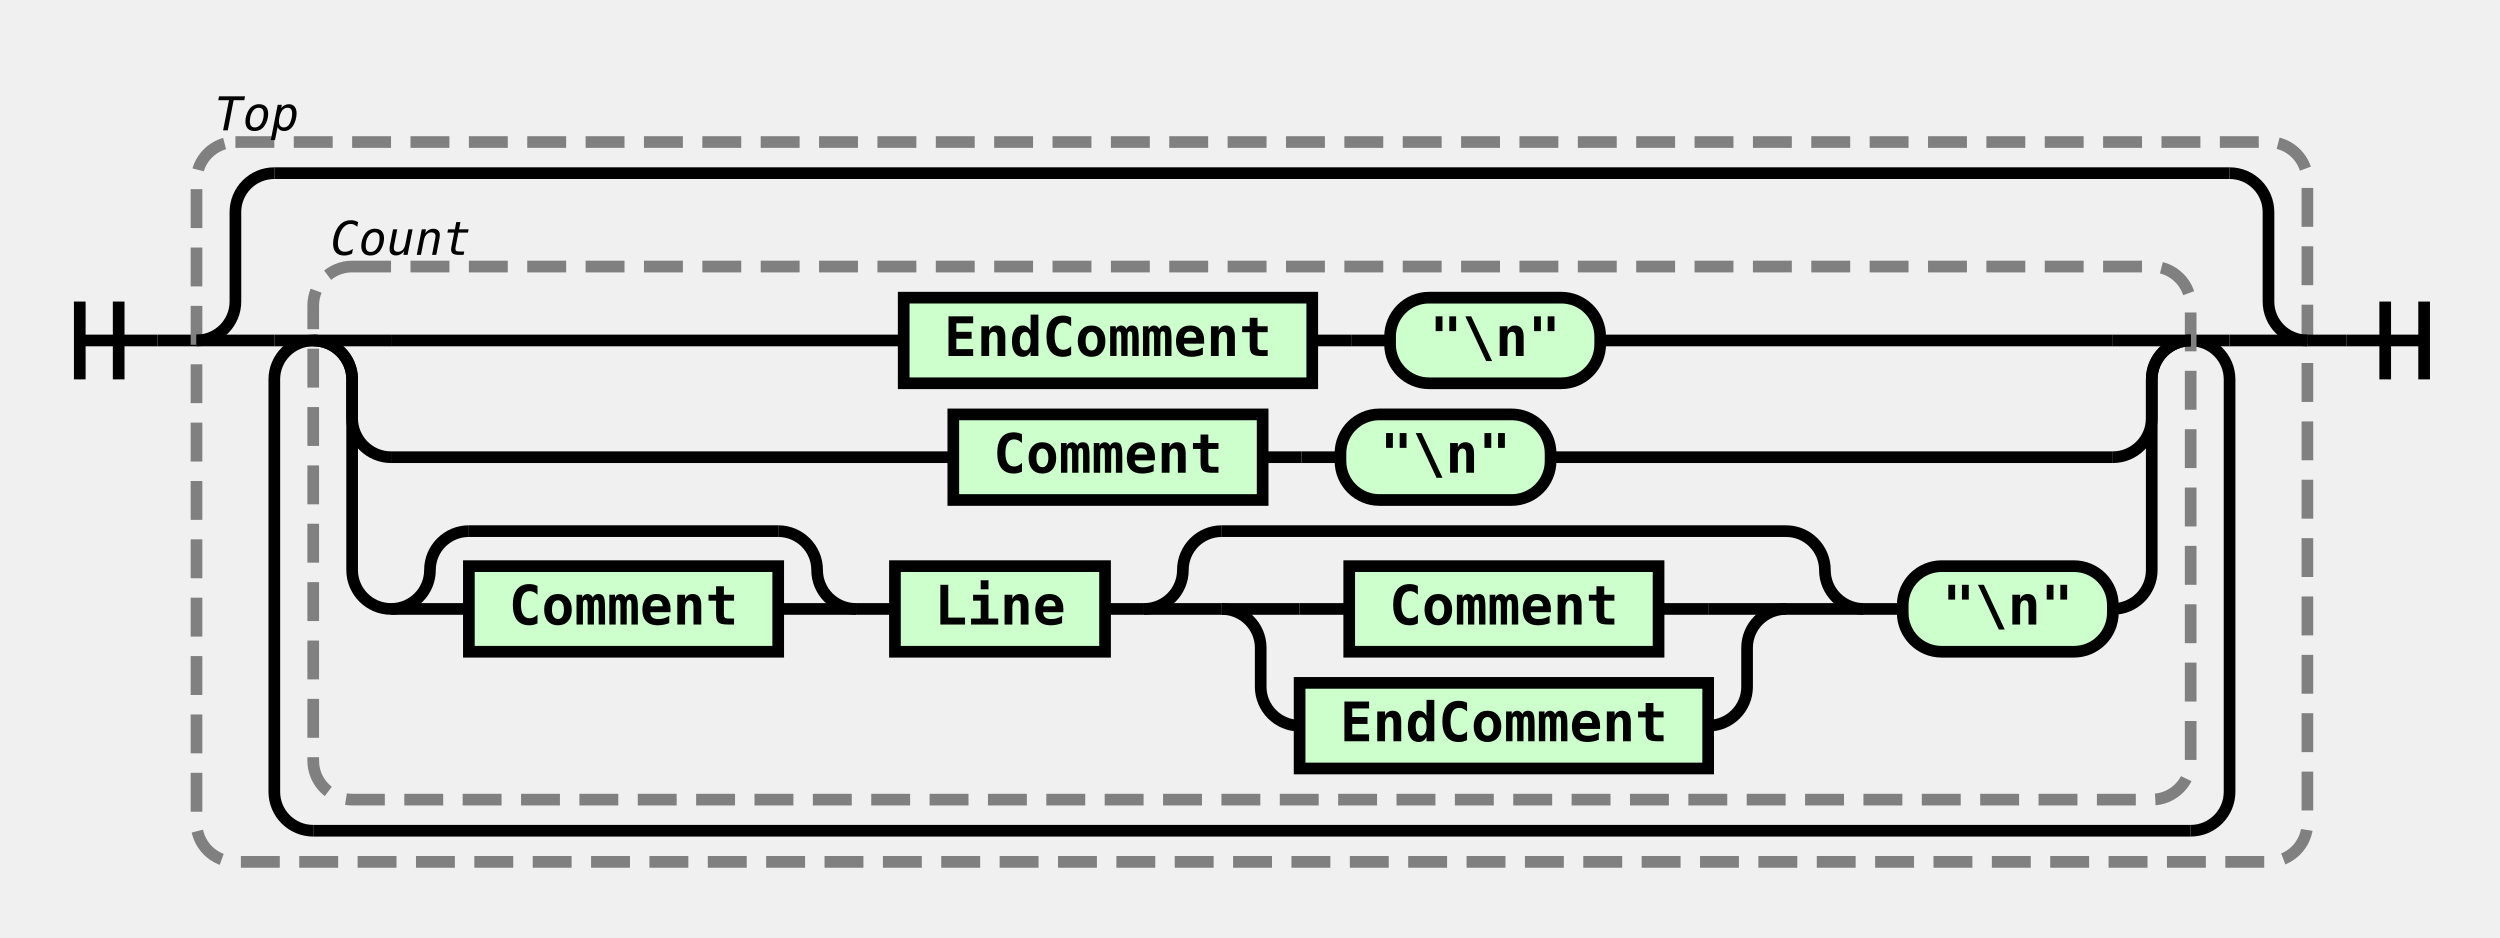
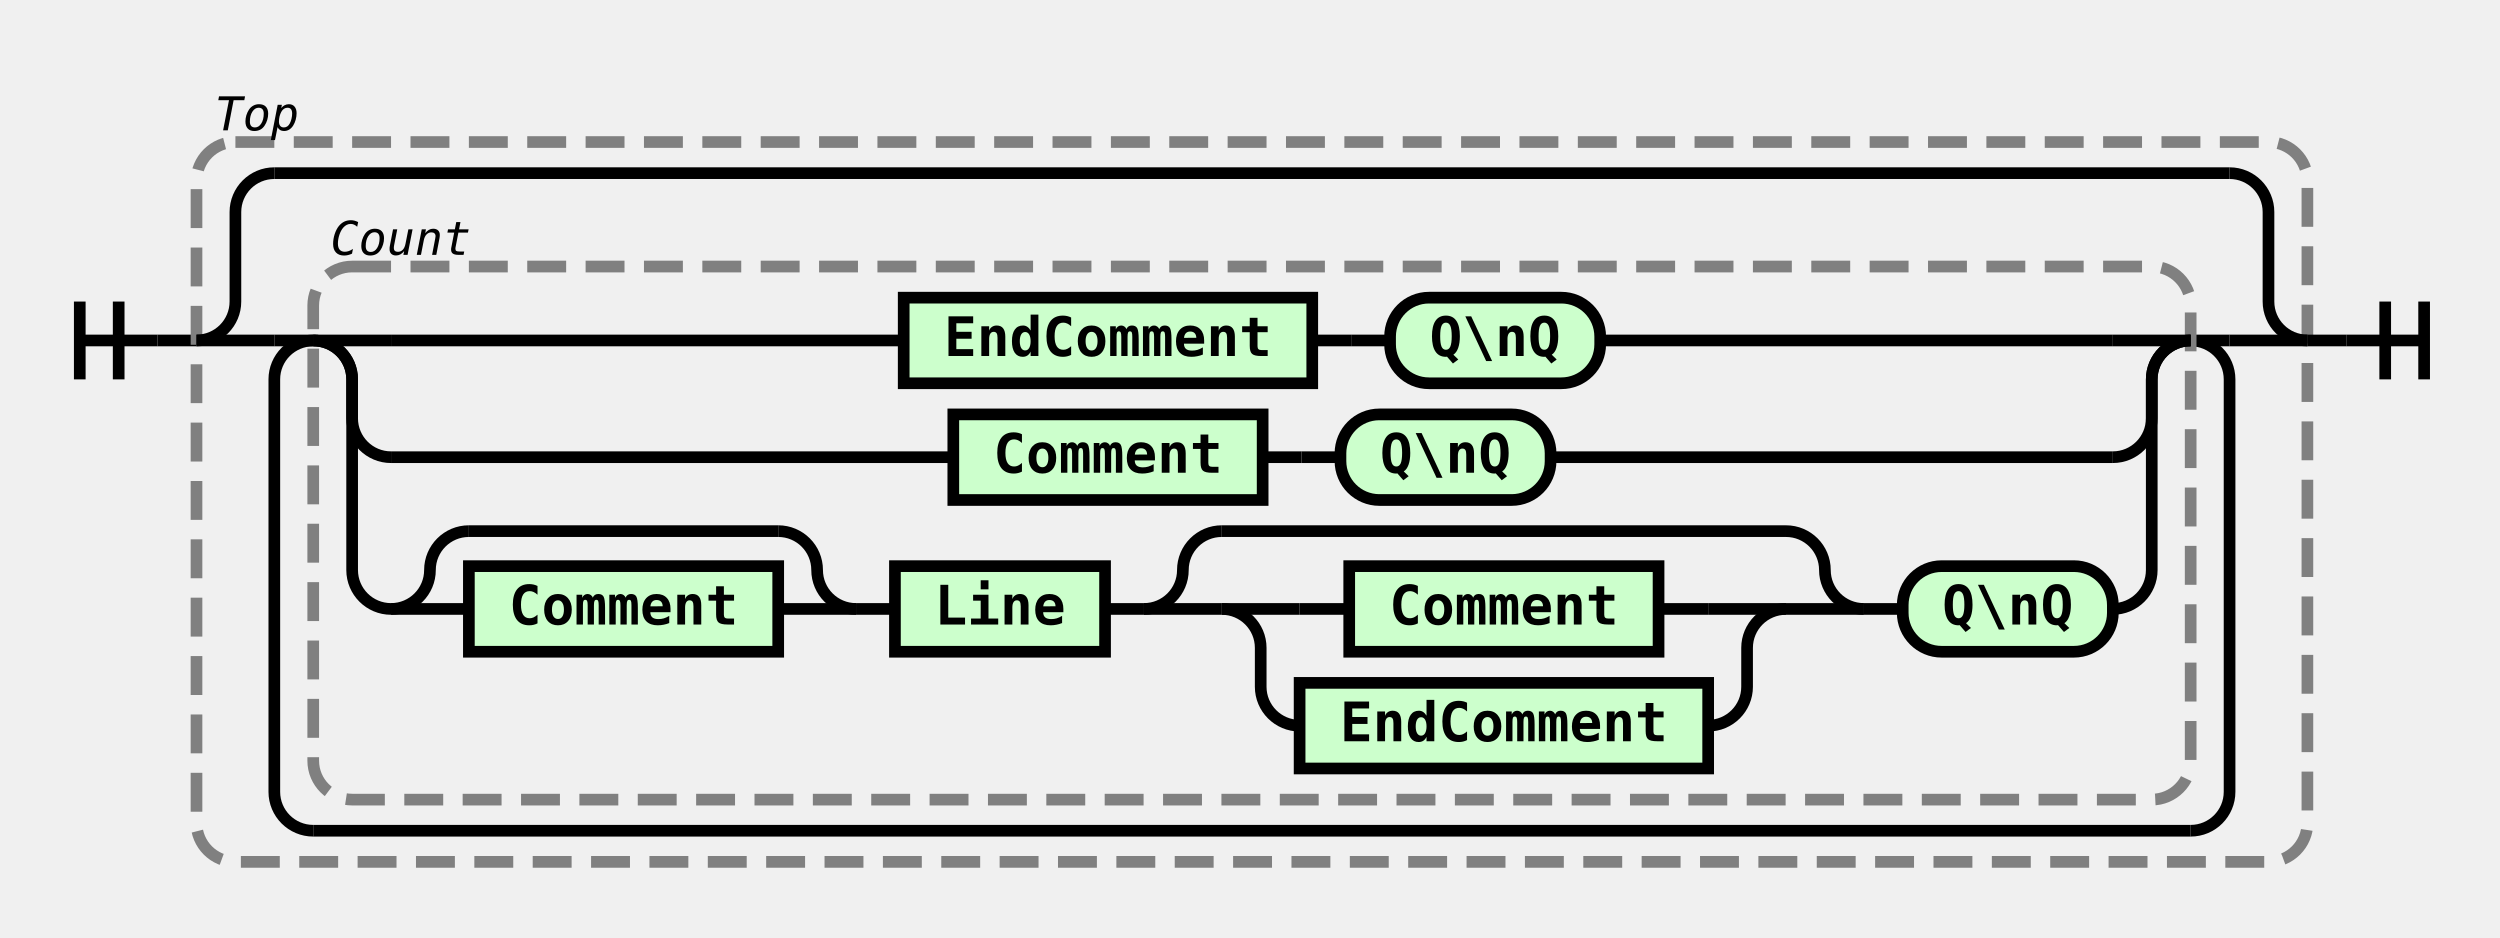
<svg xmlns="http://www.w3.org/2000/svg" class="railroad-diagram" width="642.5" height="241" viewBox="0 0 642.5 241">
  <g transform="translate(.5 .5)">
    <g class="Start">
      <path d="M20 77v20m10 -20v20m-10 -10h20" />
    </g>
    <path d="M40 87h10" />
    <g class="Group rule">
      <path d="M50 87h0" />
      <path d="M592.5 87h0" />
      <rect x="50" y="36" width="542.5" height="185" rx="10" ry="10" class="group-box" />
      <g class="Choice">
        <path d="M50 87h0" />
        <path d="M592.5 87h0" />
        <path d="M50 87a10 10 0 0 0 10 -10v-23a10 10 0 0 1 10 -10" />
        <g class="Skip">
          <path d="M70 44h502.5" />
        </g>
        <path d="M572.5 44a10 10 0 0 1 10 10v23a10 10 0 0 0 10 10" />
        <path d="M50 87h20" />
        <g class="OneOrMore">
          <path d="M70 87h0" />
          <path d="M572.5 87h0" />
          <path d="M80 87a10 10 0 0 0 -10 10v106a10 10 0 0 0 10 10" />
          <g class="Skip">
            <path d="M80 213h482.5" />
          </g>
          <path d="M562.5 213a10 10 0 0 0 10 -10v-106a10 10 0 0 0 -10 -10" />
          <path d="M70 87h10" />
          <path d="M562.5 87h10" />
          <g class="Group rule">
            <path d="M80 87h0" />
            <path d="M562.5 87h0" />
            <rect x="80" y="68" width="482.5" height="137" rx="10" ry="10" class="group-box" />
            <g class="Choice">
              <path d="M80 87h0" />
              <path d="M562.5 87h0" />
              <path d="M80 87h20" />
              <g class="Sequence">
                <path d="M100 87h131.75" />
                <path d="M410.75 87h131.75" />
                <path d="M336.75 87h10" />
                <g class="non-terminal rule-ref">
                  <path d="M231.75 87h0" />
                  <path d="M336.75 87h0" />
                  <rect x="231.75" y="76" width="105" height="22" />
                  <text x="284.25" y="91">EndComment</text>
                </g>
                <path d="M346.75 87h10" />
                <g class="terminal literal">
                  <path d="M356.75 87h0" />
                  <path d="M410.75 87h0" />
                  <rect x="356.75" y="76" width="54" height="22" rx="10" ry="10" />
-                   <text x="383.75" y="91">"\n"</text>
+                   <text x="383.75" y="91">Q\nQ</text>
                </g>
              </g>
              <path d="M542.5 87h20" />
              <path d="M80 87a10 10 0 0 1 10 10v10a10 10 0 0 0 10 10" />
              <g class="Sequence">
                <path d="M100 117h144.5" />
                <path d="M398 117h144.5" />
                <path d="M324 117h10" />
                <g class="non-terminal rule-ref">
                  <path d="M244.5 117h0" />
                  <path d="M324 117h0" />
                  <rect x="244.5" y="106" width="79.5" height="22" />
                  <text x="284.25" y="121">Comment</text>
                </g>
                <path d="M334 117h10" />
                <g class="terminal literal">
                  <path d="M344 117h0" />
                  <path d="M398 117h0" />
                  <rect x="344" y="106" width="54" height="22" rx="10" ry="10" />
-                   <text x="371" y="121">"\n"</text>
+                   <text x="371" y="121">Q\nQ</text>
                </g>
              </g>
              <path d="M542.5 117a10 10 0 0 0 10 -10v-10a10 10 0 0 1 10 -10" />
              <path d="M80 87a10 10 0 0 1 10 10v49a10 10 0 0 0 10 10" />
              <g class="Sequence">
                <path d="M100 156h0" />
                <path d="M542.5 156h0" />
                <g class="Choice">
                  <path d="M100 156h0" />
                  <path d="M219.5 156h0" />
                  <path d="M100 156a10 10 0 0 0 10 -10v0a10 10 0 0 1 10 -10" />
                  <g class="Skip">
                    <path d="M120 136h79.5" />
                  </g>
                  <path d="M199.5 136a10 10 0 0 1 10 10v0a10 10 0 0 0 10 10" />
                  <path d="M100 156h20" />
                  <g class="non-terminal rule-ref">
                    <path d="M120 156h0" />
                    <path d="M199.5 156h0" />
                    <rect x="120" y="145" width="79.5" height="22" />
                    <text x="159.75" y="160">Comment</text>
                  </g>
                  <path d="M199.5 156h20" />
                </g>
                <path d="M219.5 156h10" />
                <path d="M283.5 156h10" />
                <g class="non-terminal rule-ref">
                  <path d="M229.5 156h0" />
                  <path d="M283.5 156h0" />
                  <rect x="229.5" y="145" width="54" height="22" />
                  <text x="256.5" y="160">Line</text>
                </g>
                <g class="Choice">
                  <path d="M293.5 156h0" />
                  <path d="M478.5 156h0" />
                  <path d="M293.5 156a10 10 0 0 0 10 -10v0a10 10 0 0 1 10 -10" />
                  <g class="Skip">
                    <path d="M313.5 136h145" />
                  </g>
                  <path d="M458.5 136a10 10 0 0 1 10 10v0a10 10 0 0 0 10 10" />
                  <path d="M293.5 156h20" />
                  <g class="Choice">
                    <path d="M313.5 156h0" />
                    <path d="M458.5 156h0" />
                    <path d="M313.5 156h20" />
                    <g class="non-terminal rule-ref">
                      <path d="M333.5 156h12.75" />
                      <path d="M425.75 156h12.75" />
                      <rect x="346.25" y="145" width="79.5" height="22" />
                      <text x="386" y="160">Comment</text>
                    </g>
                    <path d="M438.5 156h20" />
                    <path d="M313.5 156a10 10 0 0 1 10 10v10a10 10 0 0 0 10 10" />
                    <g class="non-terminal rule-ref">
                      <path d="M333.5 186h0" />
                      <path d="M438.5 186h0" />
                      <rect x="333.5" y="175" width="105" height="22" />
                      <text x="386" y="190">EndComment</text>
                    </g>
                    <path d="M438.5 186a10 10 0 0 0 10 -10v-10a10 10 0 0 1 10 -10" />
                  </g>
                  <path d="M458.5 156h20" />
                </g>
                <path d="M478.5 156h10" />
                <g class="terminal literal">
                  <path d="M488.5 156h0" />
                  <path d="M542.5 156h0" />
                  <rect x="488.5" y="145" width="54" height="22" rx="10" ry="10" />
-                   <text x="515.5" y="160">"\n"</text>
+                   <text x="515.5" y="160">Q\nQ</text>
                </g>
              </g>
              <path d="M542.5 156a10 10 0 0 0 10 -10v-49a10 10 0 0 1 10 -10" />
            </g>
            <g class="comment">
              <path d="M80 60h0" />
              <path d="M125 60h0" />
              <text x="102.5" y="65" class="comment">Count</text>
            </g>
          </g>
        </g>
        <path d="M572.5 87h20" />
      </g>
      <g class="comment">
        <path d="M50 28h0" />
        <path d="M81 28h0" />
        <text x="65.5" y="33" class="comment">Top</text>
      </g>
    </g>
    <path d="M592.5 87h10" />
    <path class="End" d="M 602.5 87 h 20 m -10 -10 v 20 m 10 -20 v 20" />
  </g>
  <style>
  svg {
    background-color: hsl(30,20%,95%);
  }
  path {
    stroke-width: 3;
    stroke: black;
    fill: rgba(0,0,0,0);
  }
  text {
    font: bold 14px monospace;
    text-anchor: middle;
    white-space: pre;
  }
  text.diagram-text {
    font-size: 12px;
  }
  text.diagram-arrow {
    font-size: 16px;
  }
  text.label {
    text-anchor: start;
  }
  text.comment {
    font: italic 12px monospace;
  }
  g.non-terminal text {
    /*font-style: italic;*/
  }
  rect {
    stroke-width: 3;
    stroke: black;
    fill: hsl(120,100%,90%);
  }
  rect.group-box {
    stroke: gray;
    stroke-dasharray: 10 5;
    fill: none;
  }
  path.diagram-text {
    stroke-width: 3;
    stroke: black;
    fill: white;
    cursor: help;
  }
  .decision path {
    fill: #ccc;
  }
  g.diagram-text:hover path.diagram-text {
    fill: #eee;
  }
  text.repeat-text {
    font: italic 12px monospace;
    text-anchor: end;
  }
  .repeat-box &gt; rect.group-box {
    stroke: gray;
    stroke-width: 2;
    stroke-dasharray: 1 5;
    fill: none;
  }
  .delimiter &gt; rect.group-box {
    stroke: gray;
    stroke-width: 2;
    stroke-dasharray: 1 5;
    fill: none;
  }
</style>
</svg>
